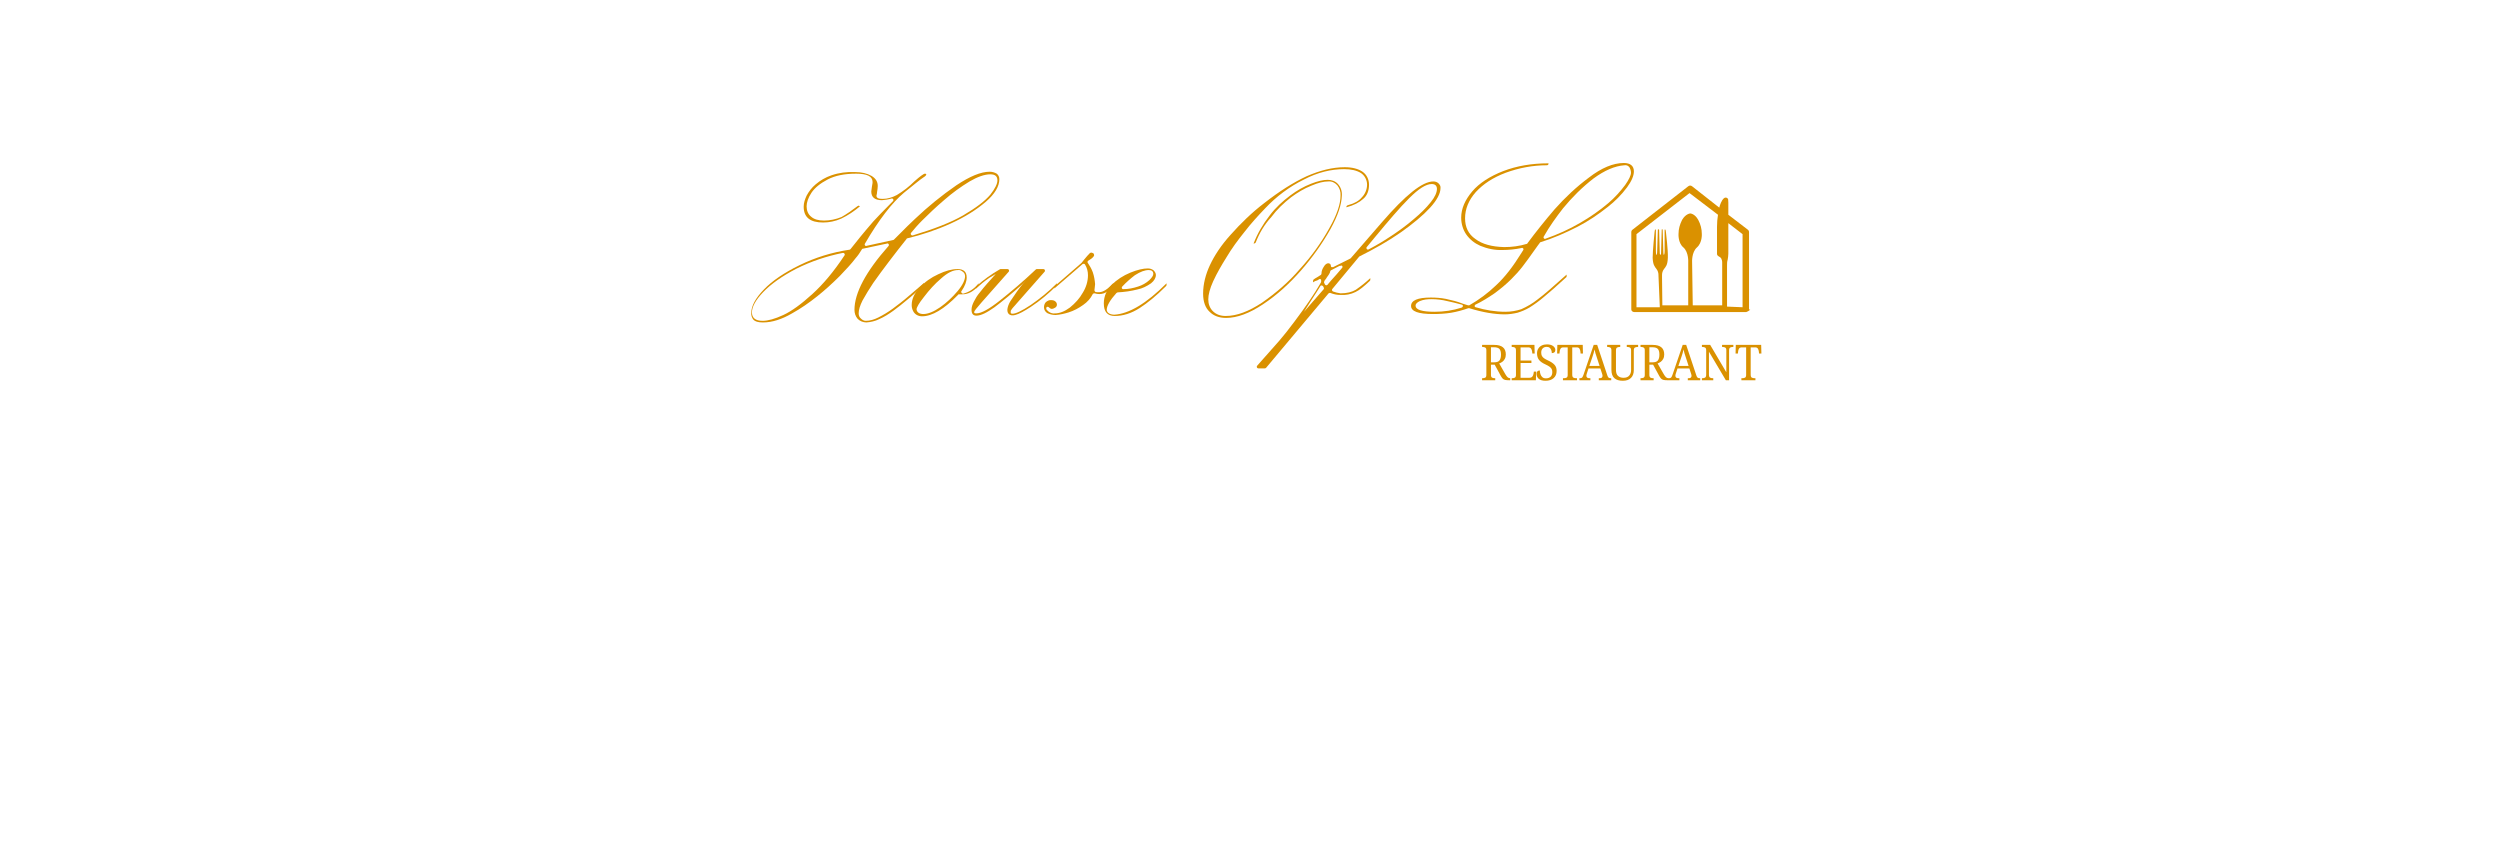
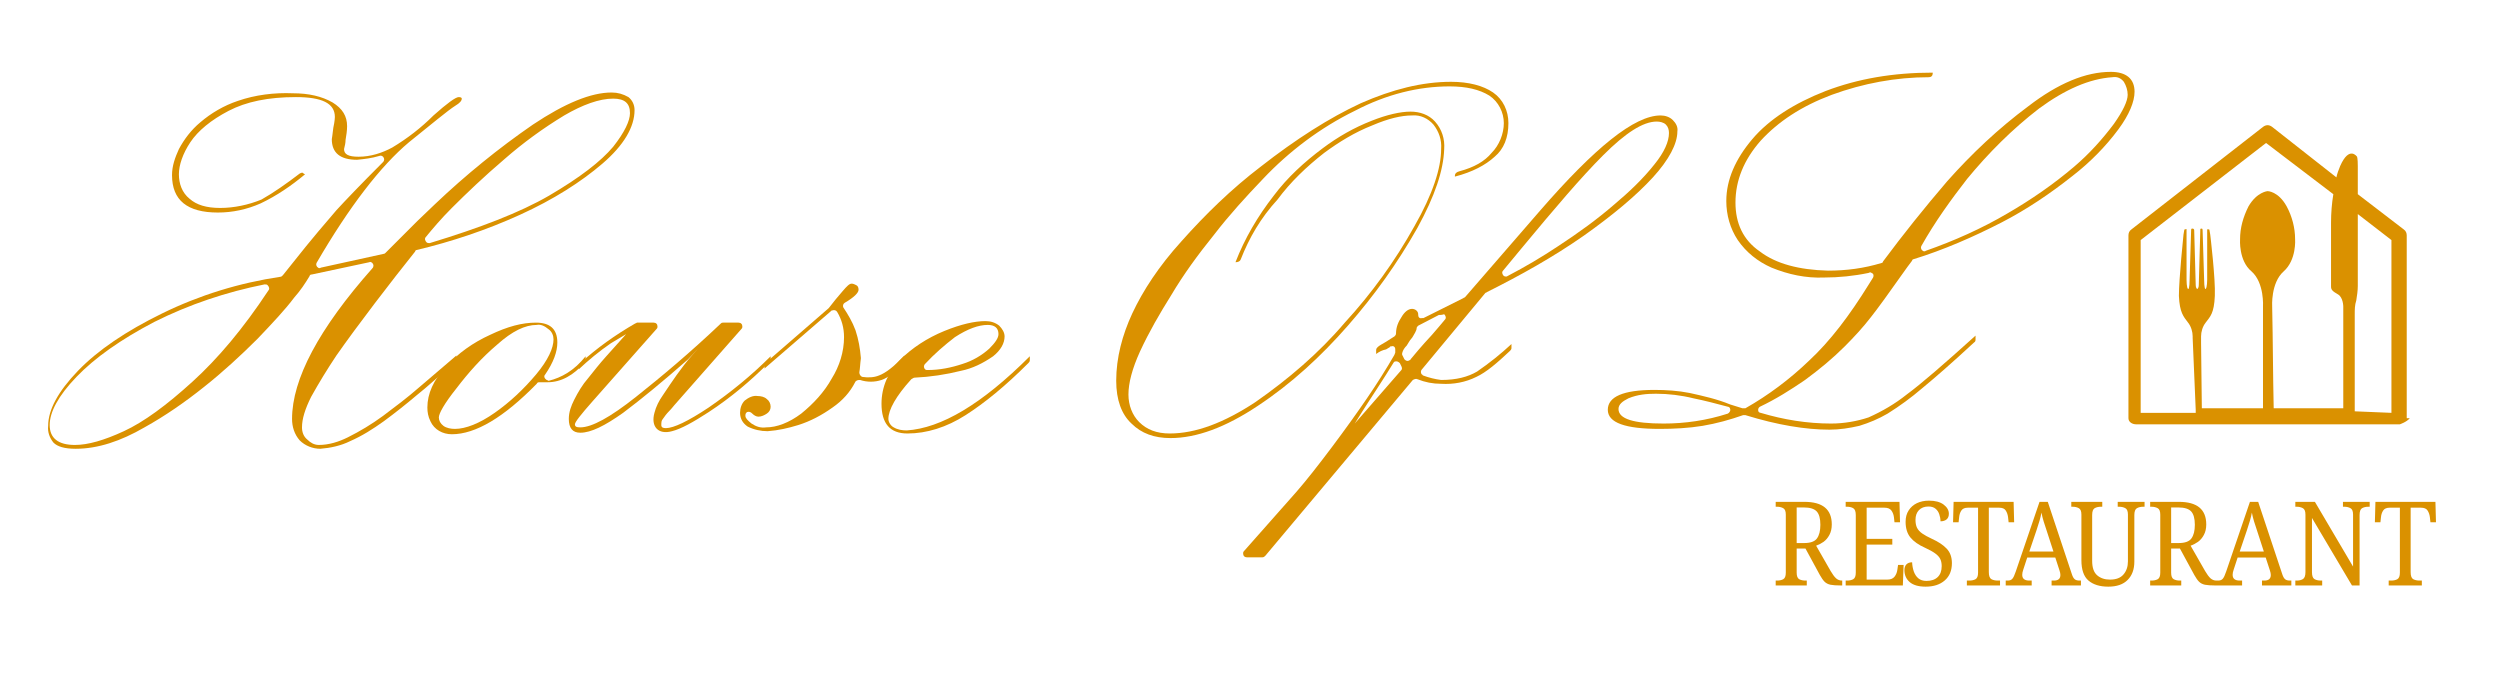
- <svg xmlns="http://www.w3.org/2000/svg" version="1.1" id="Layer_1" x="0px" y="0px" viewBox="0 0 773 262.4" style="enable-background:new 0 0 773 262.4;" xml:space="preserve">
+ <svg xmlns="http://www.w3.org/2000/svg" version="1.1" id="Layer_1" x="0px" y="0px" viewBox="0 0 327 90.2" style="enable-background:new 0 0 327 90.2;" xml:space="preserve">
  <style type="text/css">
	.st0{fill:#DA9100;}
	.st1{fill-rule:evenodd;clip-rule:evenodd;fill:#DA9100;}
	.st2{font-family:'Cambria';}
	.st3{font-size:15.332px;}
</style>
  <g>
    <g id="Layer_2_1_">
-       <path class="st0" d="M265.2,63.7c0.2-0.1,0.4-0.2,0.5,0l0.2,0.1c-1.8,1.5-3.7,2.8-5.8,3.8c-1.8,0.8-3.7,1.2-5.6,1.2    c-4,0-6-1.6-6-4.9c0-1.2,0.4-2.3,0.9-3.4c0.7-1.3,1.6-2.5,2.8-3.5c1.4-1.2,3.1-2.2,4.9-2.8c2.3-0.8,4.8-1.1,7.2-1    c2.1,0,3.8,0.4,5.2,1.2c1.3,0.8,1.9,1.8,1.9,3.1c0,0.6-0.1,1.2-0.2,1.8c0,0.4-0.1,0.8-0.2,1.2c0,0.7,0.6,1,1.9,1    c1.6,0,3.1-0.5,4.4-1.2c2-1.2,3.8-2.6,5.4-4.2c1.8-1.6,2.9-2.4,3.3-2.4c0.3,0,0.4,0.1,0.4,0.2c0,0.3-0.3,0.6-0.8,0.9    c-1.1,0.7-3.1,2.4-6.1,4.8c-3.7,3.1-7.8,8.4-12.1,15.8c-0.1,0.2,0,0.5,0.2,0.6c0.1,0.1,0.2,0.1,0.4,0l8.2-1.8    c0.1,0,0.2-0.1,0.2-0.1l4.2-4.2l2.3-2.2c4-3.8,8.3-7.3,12.8-10.4c4.2-2.8,7.6-4.2,10.3-4.2c0.8,0,1.5,0.2,2.2,0.6    c0.5,0.4,0.8,1,0.8,1.7c0,2.2-1.4,4.6-4.2,7c-2.8,2.4-6.4,4.7-10.8,6.7c-4.4,2-8.9,3.5-13.5,4.6c-0.1,0-0.2,0.1-0.2,0.2    c-1.6,2-3.4,4.3-5.3,6.8c-1.9,2.5-3.6,4.8-5,6.8c-1.2,1.8-2.3,3.6-3.3,5.4c-0.8,1.6-1.2,2.9-1.2,4c0,0.6,0.2,1.2,0.7,1.6    c0.4,0.4,0.9,0.7,1.5,0.7c1.3,0,2.6-0.4,3.8-1c1.6-0.8,3.1-1.7,4.6-2.8c1.6-1.2,3.2-2.4,4.8-3.8l4.8-4.1V88c0,0.1-0.1,0.3-0.2,0.4    c-2,1.7-3.6,3.2-5,4.3c-1.3,1.1-2.8,2.3-4.3,3.4c-1.4,1-2.8,1.9-4.4,2.6c-1.2,0.6-2.6,0.9-3.9,1c-1,0-2-0.4-2.7-1.1    c-0.7-0.8-1-1.8-1-2.8c0-5.2,3.5-11.8,10.5-19.7c0.2-0.2,0.2-0.5,0-0.7c-0.1-0.1-0.3-0.2-0.4-0.1l-7.5,1.6c-0.2,0-0.3,0.1-0.3,0.2    c-0.6,1-1.2,1.9-2,2.8c-1.2,1.6-2.8,3.3-4.8,5.4c-2.2,2.2-4.6,4.4-7,6.3c-2.5,2-5.1,3.8-7.8,5.3c-3.1,1.8-6.1,2.8-9,2.8    c-1.5,0-2.4-0.3-2.9-0.8c-0.5-0.6-0.8-1.4-0.7-2.2c0-2.1,1.3-4.5,3.9-7.2c2.6-2.7,6.3-5.2,11-7.5c4.9-2.4,10.1-4,15.5-4.8    c0.1,0,0.2-0.1,0.3-0.2l1.2-1.5c2.6-3.3,4.6-5.6,5.8-7c1.1-1.2,3.1-3.3,6.1-6.3c0.2-0.2,0.2-0.5,0-0.7c-0.1-0.1-0.3-0.2-0.5-0.1    c-1,0.3-1.9,0.4-2.9,0.5c-2.2,0-3.3-0.9-3.3-2.7c0,0,0.1-0.6,0.2-1.5c0.2-0.9,0.2-1.4,0.2-1.4c0-1.8-1.7-2.6-5.1-2.6    c-3.6,0-6.5,0.6-8.8,1.8c-2.3,1.2-4,2.6-5,4.1s-1.5,3-1.5,4.2c0,1.2,0.4,2.4,1.4,3.2c0.9,0.8,2.2,1.2,4,1.2c1.8,0,3.7-0.4,5.4-1.1    C261.8,66.2,263.5,65,265.2,63.7z M261.1,79c0.2-0.2,0.1-0.5-0.1-0.7c-0.1-0.1-0.2-0.1-0.4-0.1c-5,1-9.8,2.6-14.4,4.9    c-4.4,2.3-7.8,4.7-10.2,7.2c-2.4,2.5-3.5,4.6-3.5,6.3c0,1.7,1.1,2.6,3.3,2.6c1.7,0,3.8-0.6,6.4-1.8c2.6-1.2,5.6-3.4,9-6.5    C254.5,87.9,257.8,84,261.1,79z M281.7,72c-0.2,0.2-0.1,0.5,0.1,0.7c0.1,0.1,0.3,0.1,0.4,0.1c6.6-2,11.8-4,15.6-6.2    c4.1-2.4,6.8-4.5,8.4-6.4c1.5-1.9,2.2-3.4,2.2-4.4c0-1.3-0.7-1.9-2.2-1.9c-1.8,0-4,0.8-6.4,2.2c-2.8,1.7-5.4,3.6-7.8,5.7    c-2.7,2.3-5,4.5-6.9,6.4C283.7,69.6,282.6,70.9,281.7,72L281.7,72z" />
-       <path class="st0" d="M302.6,87.6v0.5c0,0.1,0,0.2-0.1,0.3c-1.5,1.7-3.1,2.6-4.9,2.6h-0.1L297,91l-0.4,0c-0.2,0-0.3,0-0.4,0.2    c-4.3,4.4-8,6.6-11.1,6.6c-1.2,0-2.3-0.6-2.8-1.7c-0.3-0.6-0.4-1.2-0.4-1.8c0-1.8,0.8-3.6,2.4-5.3c1.6-1.8,3.6-3.2,5.8-4.2    c2.3-1.1,4.2-1.6,6-1.6c1.8,0,2.8,0.8,2.8,2.6c0,1.2-0.5,2.6-1.6,4.2c-0.2,0.2-0.1,0.5,0.2,0.7c0.1,0,0.2,0.1,0.2,0.1h0.1    C299.4,90.4,301.1,89.5,302.6,87.6z M296.2,83.5c-1.5,0-3.2,0.8-5.2,2.6c-2,1.7-3.7,3.6-5.3,5.7c-1.6,2-2.3,3.3-2.3,3.8    c0,0.4,0.2,0.8,0.6,1.1c0.4,0.3,1,0.4,1.5,0.4c1.4,0,3.2-0.7,5.2-2.1c2-1.4,3.8-3.1,5.4-5s2.3-3.5,2.3-4.6c0-0.5-0.2-1-0.6-1.3    C297.2,83.6,296.7,83.4,296.2,83.5z" />
-       <path class="st0" d="M301.7,89.3v-0.4c0-0.1,0-0.2,0.2-0.4c2.2-2,4.6-3.7,7.2-5.2c0.1,0,0.2-0.1,0.2-0.1h2.2    c0.3,0,0.5,0.2,0.5,0.5c0,0.1,0,0.2-0.1,0.3l-8.4,9.5c-1.5,1.7-2.3,2.7-2.3,3s0.2,0.4,0.7,0.4c1.5,0,3.9-1.3,7.3-4    s7.1-5.8,11.1-9.6c0.1-0.1,0.2-0.1,0.3-0.1h2c0.3,0,0.5,0.2,0.5,0.5c0,0.1,0,0.2-0.1,0.3l-8.8,10c-0.1,0.1-0.3,0.4-0.7,0.8    c-0.3,0.3-0.6,0.7-0.8,1c-0.2,0.2-0.2,0.5-0.2,0.8s0.2,0.4,0.6,0.4c1,0,2.9-0.9,5.6-2.7c2.9-2,5.6-4.2,8.1-6.7V88    c0,0.1,0,0.2-0.2,0.4c-2.4,2.4-5,4.6-7.9,6.5c-2,1.3-3.6,2.2-4.8,2.5c-1.8,0.5-2.8-0.6-2.3-2.4c0.2-0.8,0.6-1.6,1.1-2.3    c1.2-1.8,2.4-3.6,3.8-5.2l0.8-0.9L316,88c-3.3,2.9-6.1,5.2-8.5,7c-2.4,1.7-4.2,2.6-5.6,2.6c-1,0-1.5-0.6-1.5-1.8    c0-0.9,0.3-1.7,0.7-2.5c0.5-1,1.1-2,1.8-2.8c0.8-1,1.5-1.9,2.4-2.9c0.8-0.9,1.7-1.9,2.6-2.9l-2,1.2l0,0    C304.3,87,303,88.1,301.7,89.3z" />
-       <path class="st0" d="M326.1,88.5l8.3-7.2c0,0,0,0,0,0c0.6-0.8,1.2-1.5,1.8-2.2s0.9-1,1.2-1c0.2,0,0.4,0.1,0.6,0.2    c0.2,0.1,0.3,0.3,0.3,0.6c0,0.4-0.6,1-1.8,1.7c-0.2,0.1-0.3,0.4-0.2,0.6c0,0,0,0,0,0c0.6,0.9,1.2,1.9,1.6,3    c0.4,1.2,0.6,2.4,0.7,3.6v0.1c-0.1,0.7-0.1,1.3-0.2,1.8c0,0.2,0.1,0.5,0.4,0.6l0,0c0.7,0.1,1.5,0.1,2.2-0.2    c0.8-0.3,1.9-1.1,3.3-2.6v0.5c0,0.1,0,0.2-0.1,0.3c-1,1.3-2,2.1-2.9,2.4c-0.9,0.3-1.9,0.3-2.8,0c-0.2,0-0.4,0-0.6,0.2    c-0.7,1.4-1.7,2.5-3,3.4c-1.4,1-2.9,1.8-4.5,2.3c-1.3,0.4-2.6,0.7-4,0.8c-0.9,0-1.8-0.2-2.6-0.6c-0.6-0.4-1-1-1-1.8    c0-0.6,0.2-1.2,0.6-1.6c0.5-0.4,1.1-0.7,1.7-0.6c0.4,0,0.9,0.1,1.2,0.4c0.3,0.2,0.5,0.6,0.5,1c0,0.4-0.2,0.7-0.5,0.9    c-0.3,0.2-0.7,0.4-1.1,0.4c-0.3,0-0.6-0.2-0.8-0.4c-0.2-0.2-0.4-0.3-0.7-0.2c-0.1,0.1-0.2,0.2-0.2,0.4v0.1c0,0.3,0.3,0.6,0.8,1    c0.6,0.4,1.2,0.6,1.9,0.5c1.4,0,3-0.6,4.6-1.8c1.6-1.3,3-2.8,4-4.6c1-1.6,1.6-3.5,1.6-5.4c0-1.2-0.3-2.3-0.9-3.3    c-0.1-0.2-0.4-0.3-0.6-0.2c0,0-0.1,0-0.1,0l-8.8,7.6v-0.4C326,88.7,326,88.6,326.1,88.5z" />
-       <path class="st0" d="M360.7,87.6v0.5c0,0.1,0,0.2-0.2,0.4c-3,3-5.7,5.2-8.2,6.8c-2.5,1.6-5.1,2.4-7.6,2.4c-2.3,0-3.4-1.3-3.4-3.9    c0-2.2,0.9-4.2,2.4-5.7c1.6-1.6,3.6-2.9,5.8-3.8c2.2-0.9,4-1.3,5.4-1.3c0.7,0,1.3,0.2,1.8,0.6c0.4,0.4,0.7,0.9,0.7,1.4    c0,0.9-0.5,1.8-1.5,2.6c-1.3,0.9-2.7,1.6-4.2,1.9c-2,0.5-4,0.8-6.1,0.9c-0.1,0-0.2,0.1-0.4,0.2c-2,2.2-3,4-3,5.2    c0,0.4,0.3,0.9,0.7,1.1c0.5,0.3,1.1,0.4,1.7,0.4C349.1,97,354.4,93.9,360.7,87.6z M347,88.6c-0.2,0.2-0.2,0.5,0,0.7    c0.1,0.1,0.2,0.1,0.3,0.1c1.6,0,3.1-0.3,4.6-0.8c1.3-0.4,2.5-1.1,3.5-2c0.8-0.8,1.2-1.4,1.2-1.9c0-0.8-0.5-1.2-1.4-1.2    c-1.2,0-2.6,0.5-4.3,1.6C349.6,86.1,348.2,87.3,347,88.6z" />
-       <path class="st0" d="M388.3,74.9c-0.1,0.3-0.4,0.4-0.7,0.4l0,0c1.2-3.1,2.9-6,5-8.7c1.8-2.4,4-4.4,6.4-6.2c2-1.5,4.1-2.7,6.4-3.6    c2-0.8,3.8-1.2,5.1-1.2c1.2,0,2.4,0.4,3.2,1.3c0.9,1,1.3,2.3,1.2,3.6c-0.1,2.8-1.2,6.1-3.5,10.3c-2.6,4.6-5.6,8.8-9.1,12.8    c-3.5,4-7.4,7.6-11.8,10.5c-4.2,2.8-8,4.2-11.4,4.2c-2.1,0-3.8-0.6-5.1-1.9c-1.3-1.2-2-3.1-2-5.6c0-3,0.8-6,2.1-8.8    c1.4-3,3.5-6.2,6.4-9.4c3.2-3.6,6.6-6.9,10.4-9.8c4.6-3.6,9-6.4,13.1-8.3c4.1-1.8,8-2.8,11.8-2.8c2.3,0,4.2,0.5,5.5,1.4    c1.3,0.9,2,2.4,2,4c0,1.9-0.6,3.4-1.8,4.4c-1.2,1.1-2.9,2-5.2,2.6V64c0-0.3,0.2-0.5,0.6-0.6c1.9-0.5,3.3-1.3,4.2-2.4    c1-1,1.6-2.5,1.6-3.9c0-1.4-0.7-2.8-1.9-3.6c-1.3-0.8-3-1.2-5.2-1.2c-4,0-8.2,1-12.4,3.2c-4.5,2.2-8.6,5.3-12,8.9    c-2.2,2.3-4.4,4.7-6.4,7.3c-2.1,2.6-4,5.2-5.6,7.9c-1.5,2.4-2.9,4.8-4.1,7.4c-1,2.2-1.5,4.1-1.5,5.6c0,1.4,0.5,2.7,1.4,3.6    c1,1,2.3,1.5,4,1.5c3.4,0,7.1-1.4,11.2-4.1c4.3-3,8.3-6.4,11.7-10.4c3.5-3.8,6.6-8.1,9.1-12.6c2.4-4.2,3.5-7.6,3.5-10.1    c0.1-1.2-0.3-2.3-1-3.2c-0.7-0.8-1.7-1.3-2.8-1.2c-1.4,0-3.1,0.4-5.2,1.3c-2.3,0.9-4.4,2.2-6.3,3.6c-2.3,1.8-4.4,3.8-6.1,6.1    C390.9,69.5,389.4,72.1,388.3,74.9z" />
-       <path class="st0" d="M406,87.3v-0.5c0-0.2,0.1-0.3,0.2-0.4c0.2-0.2,0.6-0.4,1.1-0.7c0.5-0.3,0.9-0.6,1.1-0.7    c0.1-0.1,0.2-0.2,0.2-0.4c0-0.8,0.3-1.5,0.7-2.1c0.4-0.7,0.9-1.1,1.4-1.1c0.4,0,0.8,0.3,0.8,0.7c0,0,0,0.1,0,0.1    c0,0.3,0.2,0.5,0.5,0.4c0.1,0,0.1,0,0.2,0l5.2-2.6c0,0,0.1-0.1,0.2-0.1l9.8-11.3c7.2-8.3,12.4-12.5,15.8-12.5    c0.6,0,1.2,0.2,1.6,0.6c0.4,0.4,0.7,0.9,0.6,1.5c0,1.6-1.1,3.7-3.2,6c-2.2,2.4-5.2,4.9-9,7.6c-4,2.8-8.3,5.2-12.7,7.4    c0,0-0.1,0.1-0.2,0.1l-8.3,10c-0.2,0.2-0.2,0.5,0,0.7c0,0,0.1,0,0.1,0.1c0.8,0.3,1.6,0.5,2.4,0.6c2,0,3.5-0.4,4.7-1.1    c1.6-1.1,3.1-2.3,4.5-3.6v0.5c0,0.1,0,0.2-0.2,0.4c-1.7,1.6-3.1,2.8-4.4,3.4c-1.4,0.7-3,1-4.6,0.9c-1.1,0-2.1-0.2-3.1-0.6    c-0.2-0.1-0.4,0-0.6,0.1l-19.3,23c-0.1,0.1-0.2,0.2-0.4,0.2h-2c-0.3,0-0.5-0.2-0.5-0.5c0-0.1,0-0.2,0.1-0.3l6.9-7.8    c1.3-1.5,2.8-3.4,4.6-5.8s3.3-4.5,4.6-6.4c1.3-1.9,2.5-3.8,3.6-5.7c0-0.1,0.1-0.2,0.1-0.3l0-0.4c0-0.3-0.2-0.5-0.5-0.4    c-0.1,0-0.2,0-0.2,0.1l-0.5,0.3C406.8,86.8,406.4,87,406,87.3z M409.3,88.9l-0.2-0.4c-0.2-0.2-0.4-0.3-0.7-0.2    c0,0-0.1,0.1-0.1,0.1l-1,1.6c-0.9,1.4-1.6,2.5-2.2,3.4c-0.6,0.9-1.2,1.9-1.9,3l6.1-7C409.4,89.3,409.4,89.1,409.3,88.9L409.3,88.9    z M414.2,82.2c-0.8,0.4-1.7,0.9-2.7,1.4c-0.1,0.1-0.2,0.2-0.2,0.3c0,0.2-0.1,0.4-0.2,0.6c-0.2,0.3-0.3,0.6-0.5,0.8    c-0.2,0.2-0.4,0.6-0.6,0.9c-0.3,0.3-0.5,0.6-0.6,1c0,0.1,0,0.1,0,0.2c0.1,0.2,0.2,0.4,0.3,0.6c0.2,0.2,0.4,0.3,0.7,0.1    c0,0,0.1,0,0.1-0.1c0.5-0.6,1.4-1.7,2.8-3.2c0.7-0.8,1.2-1.4,1.7-2c0.2-0.2,0.1-0.5-0.1-0.7C414.6,82.2,414.4,82.2,414.2,82.2z     M425,73.5l-2.4,2.9c-0.2,0.2-0.1,0.5,0.1,0.7c0.2,0.1,0.4,0.1,0.5,0c2.3-1.2,4.5-2.5,6.6-3.9c2.6-1.7,5.1-3.5,7.4-5.5    c1.9-1.6,3.7-3.3,5.2-5.2c1.3-1.6,1.9-3,1.9-4.1c0-0.4-0.1-0.8-0.4-1.1c-0.3-0.3-0.8-0.4-1.2-0.4c-1.8,0-4.1,1.5-7,4.4    S429.4,68.2,425,73.5L425,73.5z" />
-       <path class="st0" d="M470.5,78.1l0.5-0.8c0.1-0.2,0.1-0.5-0.2-0.6c-0.1-0.1-0.2-0.1-0.4,0c-1.9,0.4-3.9,0.6-5.8,0.6    c-2.4,0.1-4.7-0.4-6.9-1.3c-1.8-0.8-3.3-2-4.4-3.6c-1-1.5-1.5-3.3-1.5-5.1c0-2.8,1.2-5.5,3.4-8.1s5.5-4.7,9.6-6.3    c4.2-1.6,8.8-2.4,14-2.4v0.1c0,0.3-0.2,0.5-0.5,0.5l0,0c-4.3,0-8.6,0.8-12.7,2.3c-4,1.5-7,3.5-9.3,6c-2.2,2.5-3.3,5.2-3.3,8.1    c0,2.7,1,4.9,3.2,6.4c2.1,1.6,5.1,2.4,8.9,2.5c2.4,0,4.7-0.3,7-1c0.1,0,0.2-0.1,0.2-0.2c2.6-3.5,5.4-7,8.4-10.5    c3.2-3.6,6.7-6.9,10.6-9.8c3.9-3,7.5-4.5,10.8-4.5c2,0,3.1,0.9,3.1,2.6c0,1.3-0.7,3-2.1,4.9c-1.7,2.3-3.8,4.4-6,6.1    c-2.9,2.3-6,4.4-9.3,6.1c-3.7,1.9-7.6,3.6-11.5,4.8c-0.1,0-0.2,0.1-0.2,0.2l-0.6,0.8c-2.4,3.4-4,5.6-4.8,6.6    c-1,1.3-2.2,2.6-3.4,3.8c-1.6,1.6-3.3,3-5.2,4.4c-1.9,1.3-3.8,2.5-5.9,3.5c-0.2,0.1-0.3,0.4-0.2,0.6c0,0.1,0.2,0.2,0.3,0.2    c3,0.9,6.1,1.4,9.2,1.4c1.7,0,3.4-0.3,4.9-0.8c1.8-0.8,3.5-1.8,5-3c1.9-1.4,4.9-4,9-7.7v0.5c0,0.1,0,0.3-0.2,0.4    c-2.8,2.6-5.1,4.6-6.8,6c-1.4,1.2-2.9,2.3-4.5,3.3c-1.2,0.7-2.4,1.2-3.7,1.6c-1.3,0.3-2.6,0.5-3.9,0.5c-3.1,0-6.8-0.6-11-1.9    c-0.1,0-0.2,0-0.3,0c-1.7,0.6-3.5,1.1-5.3,1.4c-1.8,0.3-3.8,0.4-5.6,0.4c-4.5,0-6.8-0.8-6.8-2.5c0-1.7,2-2.6,6.1-2.6    c1.5,0,3.1,0.1,4.6,0.4c1.8,0.4,3.6,0.8,5.3,1.5l1.6,0.5c0.1,0,0.3,0,0.4,0c3-1.7,5.8-3.8,8.3-6.2    C465.4,85.6,467.9,82.3,470.5,78.1z M452,95.1c0.2-0.1,0.4-0.4,0.3-0.6c0-0.2-0.2-0.3-0.3-0.3c-1.5-0.4-3-0.8-4.5-1.1    c-1.6-0.4-3.3-0.6-4.9-0.6c-1.2,0-2.4,0.1-3.6,0.6c-0.8,0.4-1.3,0.8-1.3,1.4c0,1.3,2,1.9,5.9,1.9C446.4,96.4,449.2,96,452,95.1z     M477.3,73.2c-0.1,0.2,0,0.5,0.2,0.6c0.1,0.1,0.3,0.1,0.4,0c3.7-1.3,7.3-2.9,10.7-4.9c3.1-1.8,6-3.8,8.7-6.1    c2-1.7,3.7-3.6,5.2-5.6c1.2-1.7,1.8-3,1.8-3.8c0-0.6-0.2-1.2-0.5-1.7c-0.4-0.5-0.9-0.7-1.5-0.6c-3,0.2-6.2,1.6-9.6,4.1    c-3.5,2.7-6.6,5.8-9.4,9.2C481.2,67.1,479.1,70,477.3,73.2L477.3,73.2z" />
-       <path class="st1" d="M538.8,95V72.4l-4.4-3.4v9.4c0,0.6-0.1,1.3-0.2,1.9c-0.2,0.6-0.2,1.2-0.2,1.8c0,0.5,0,10,0,12.7L538.8,95z     M513.2,95H506V72.4l16.4-12.7l8.8,6.7c-0.2,1.2-0.3,2.5-0.3,3.7c0,0,0,8,0,8.4c0,0.4,0.2,0.6,0.9,1c0.7,0.4,0.7,1.6,0.7,1.6v13.3    h-9.1c-0.1-4.3-0.1-8.8-0.2-13.3c0,0-0.2-3.1,1.5-4.6s1.5-4.2,1.5-4.2c0-1.5-0.4-3-1.1-4.3c-1.1-2-2.5-2-2.5-2s-1.4,0.1-2.5,2    c-0.7,1.4-1.1,2.8-1.1,4.3c0,0-0.2,2.8,1.5,4.2c1.7,1.5,1.5,4.6,1.5,4.6v13.3h-8l-0.1-8.6l0-0.8c0-0.6,0.2-1.3,0.6-1.8    c0.6-0.8,1.1-1.2,1.2-3.5c0.1-2.2-0.6-8-0.6-8l-0.1-0.6c0,0,0-0.1-0.1-0.1c-0.1,0-0.2,0-0.2,0c0,0.1,0,6.6,0,6.6s0,1-0.2,1.2    c-0.2,0.1-0.2-1.2-0.2-1.2l-0.2-6.5c0,0,0-0.2-0.1-0.2c-0.1,0-0.2,0-0.2,0.1c0,0,0,0,0,0.1c0,0.2-0.2,7.2-0.2,7.2s0,0.4-0.2,0.5    c-0.2-0.1-0.2-0.5-0.2-0.5s-0.2-7-0.2-7.2c0-0.1-0.1-0.2-0.2-0.2c0,0,0,0-0.1,0c-0.1,0-0.1,0.2-0.1,0.2l-0.2,6.5    c0,0,0,1.3-0.2,1.2c-0.2-0.1-0.2-1.2-0.2-1.2s0-6.6,0-6.6c0-0.1-0.1,0-0.2,0c-0.1,0-0.1,0.1-0.1,0.1l-0.1,0.6c0,0-0.6,5.8-0.6,8    c0.1,2.2,0.6,2.7,1.2,3.5c0.4,0.5,0.6,1.2,0.6,1.8v0.2l0.4,9.4V95L513.2,95z M534.4,62.7v3.7l6,4.6c0.3,0.2,0.4,0.5,0.4,0.8v23.9    h0.4l0,0c-0.4,0.5-1.3,0.8-1.3,0.8h-34.5c-0.5,0-1-0.3-1-0.8c0,0,0-0.1,0-0.1V71.8l0,0c0-0.3,0.1-0.6,0.4-0.8l17.2-13.4    c0.4-0.3,0.8-0.3,1.2,0l8.4,6.6c0.1-0.5,0.3-1,0.5-1.5c1.2-2.7,2.2-1.2,2.2-1.2S534.4,61.7,534.4,62.7L534.4,62.7z" />
+       <path class="st0" d="M39.2,22.7c0.2-0.1,0.4-0.2,0.5,0l0.2,0.1c-1.8,1.5-3.7,2.8-5.8,3.8c-1.8,0.8-3.7,1.2-5.6,1.2    c-4,0-6-1.6-6-4.9c0-1.2,0.4-2.3,0.9-3.4c0.7-1.3,1.6-2.5,2.8-3.5c1.4-1.2,3.1-2.2,4.9-2.8c2.3-0.8,4.8-1.1,7.2-1    c2.1,0,3.8,0.4,5.2,1.2c1.3,0.8,1.9,1.8,1.9,3.1c0,0.6-0.1,1.2-0.2,1.8c0,0.4-0.1,0.8-0.2,1.2c0,0.7,0.6,1,1.9,1    c1.6,0,3.1-0.5,4.4-1.2c2-1.2,3.8-2.6,5.4-4.2c1.8-1.6,2.9-2.4,3.3-2.4c0.3,0,0.4,0.1,0.4,0.2c0,0.3-0.3,0.6-0.8,0.9    c-1.1,0.7-3.1,2.4-6.1,4.8c-3.7,3.1-7.8,8.4-12.1,15.8c-0.1,0.2,0,0.5,0.2,0.6c0.1,0.1,0.2,0.1,0.4,0l8.2-1.8    c0.1,0,0.2-0.1,0.2-0.1l4.2-4.2l2.3-2.2c4-3.8,8.3-7.3,12.8-10.4c4.2-2.8,7.6-4.2,10.3-4.2c0.8,0,1.5,0.2,2.2,0.6    c0.5,0.4,0.8,1,0.8,1.7c0,2.2-1.4,4.6-4.2,7c-2.8,2.4-6.4,4.7-10.8,6.7s-8.9,3.5-13.5,4.6c-0.1,0-0.2,0.1-0.2,0.2    c-1.6,2-3.4,4.3-5.3,6.8s-3.6,4.8-5,6.8c-1.2,1.8-2.3,3.6-3.3,5.4c-0.8,1.6-1.2,2.9-1.2,4c0,0.6,0.2,1.2,0.7,1.6    c0.4,0.4,0.9,0.7,1.5,0.7c1.3,0,2.6-0.4,3.8-1c1.6-0.8,3.1-1.7,4.6-2.8c1.6-1.2,3.2-2.4,4.8-3.8l4.8-4.1V47c0,0.1-0.1,0.3-0.2,0.4    c-2,1.7-3.6,3.2-5,4.3c-1.3,1.1-2.8,2.3-4.3,3.4c-1.4,1-2.8,1.9-4.4,2.6c-1.2,0.6-2.6,0.9-3.9,1c-1,0-2-0.4-2.7-1.1    c-0.7-0.8-1-1.8-1-2.8c0-5.2,3.5-11.8,10.5-19.7c0.2-0.2,0.2-0.5,0-0.7c-0.1-0.1-0.3-0.2-0.4-0.1l-7.5,1.6c-0.2,0-0.3,0.1-0.3,0.2    c-0.6,1-1.2,1.9-2,2.8c-1.2,1.6-2.8,3.3-4.8,5.4c-2.2,2.2-4.6,4.4-7,6.3c-2.5,2-5.1,3.8-7.8,5.3c-3.1,1.8-6.1,2.8-9,2.8    c-1.5,0-2.4-0.3-2.9-0.8c-0.5-0.6-0.8-1.4-0.7-2.2c0-2.1,1.3-4.5,3.9-7.2c2.6-2.7,6.3-5.2,11-7.5c4.9-2.4,10.1-4,15.5-4.8    c0.1,0,0.2-0.1,0.3-0.2l1.2-1.5c2.6-3.3,4.6-5.6,5.8-7c1.1-1.2,3.1-3.3,6.1-6.3c0.2-0.2,0.2-0.5,0-0.7c-0.1-0.1-0.3-0.2-0.5-0.1    c-1,0.3-1.9,0.4-2.9,0.5c-2.2,0-3.3-0.9-3.3-2.7c0,0,0.1-0.6,0.2-1.5c0.2-0.9,0.2-1.4,0.2-1.4c0-1.8-1.7-2.6-5.1-2.6    c-3.6,0-6.5,0.6-8.8,1.8s-4,2.6-5,4.1s-1.5,3-1.5,4.2s0.4,2.4,1.4,3.2c0.9,0.8,2.2,1.2,4,1.2s3.7-0.4,5.4-1.1    C35.8,25.2,37.5,24,39.2,22.7z M35.1,38c0.2-0.2,0.1-0.5-0.1-0.7c-0.1-0.1-0.2-0.1-0.4-0.1c-5,1-9.8,2.6-14.4,4.9    c-4.4,2.3-7.8,4.7-10.2,7.2s-3.5,4.6-3.5,6.3c0,1.7,1.1,2.6,3.3,2.6c1.7,0,3.8-0.6,6.4-1.8c2.6-1.2,5.6-3.4,9-6.5    C28.5,46.9,31.8,43,35.1,38z M55.7,31c-0.2,0.2-0.1,0.5,0.1,0.7c0.1,0.1,0.3,0.1,0.4,0.1c6.6-2,11.8-4,15.6-6.2    c4.1-2.4,6.8-4.5,8.4-6.4c1.5-1.9,2.2-3.4,2.2-4.4c0-1.3-0.7-1.9-2.2-1.9c-1.8,0-4,0.8-6.4,2.2c-2.8,1.7-5.4,3.6-7.8,5.7    c-2.7,2.3-5,4.5-6.9,6.4C57.7,28.6,56.6,29.9,55.7,31L55.7,31z" />
+       <path class="st0" d="M76.6,46.6v0.5c0,0.1,0,0.2-0.1,0.3C75,49.1,73.4,50,71.6,50h-0.1H71h-0.4c-0.2,0-0.3,0-0.4,0.2    c-4.3,4.4-8,6.6-11.1,6.6c-1.2,0-2.3-0.6-2.8-1.7c-0.3-0.6-0.4-1.2-0.4-1.8c0-1.8,0.8-3.6,2.4-5.3c1.6-1.8,3.6-3.2,5.8-4.2    c2.3-1.1,4.2-1.6,6-1.6s2.8,0.8,2.8,2.6c0,1.2-0.5,2.6-1.6,4.2c-0.2,0.2-0.1,0.5,0.2,0.7c0.1,0,0.2,0.1,0.2,0.1h0.1    C73.4,49.4,75.1,48.5,76.6,46.6z M70.2,42.5c-1.5,0-3.2,0.8-5.2,2.6c-2,1.7-3.7,3.6-5.3,5.7c-1.6,2-2.3,3.3-2.3,3.8    c0,0.4,0.2,0.8,0.6,1.1c0.4,0.3,1,0.4,1.5,0.4c1.4,0,3.2-0.7,5.2-2.1s3.8-3.1,5.4-5s2.3-3.5,2.3-4.6c0-0.5-0.2-1-0.6-1.3    C71.2,42.6,70.7,42.4,70.2,42.5z" />
+       <path class="st0" d="M75.7,48.3v-0.4c0-0.1,0-0.2,0.2-0.4c2.2-2,4.6-3.7,7.2-5.2c0.1,0,0.2-0.1,0.2-0.1h2.2c0.3,0,0.5,0.2,0.5,0.5    c0,0.1,0,0.2-0.1,0.3l-8.4,9.5c-1.5,1.7-2.3,2.7-2.3,3s0.2,0.4,0.7,0.4c1.5,0,3.9-1.3,7.3-4s7.1-5.8,11.1-9.6    c0.1-0.1,0.2-0.1,0.3-0.1h2c0.3,0,0.5,0.2,0.5,0.5c0,0.1,0,0.2-0.1,0.3l-8.8,10c-0.1,0.1-0.3,0.4-0.7,0.8c-0.3,0.3-0.6,0.7-0.8,1    c-0.2,0.2-0.2,0.5-0.2,0.8s0.2,0.4,0.6,0.4c1,0,2.9-0.9,5.6-2.7c2.9-2,5.6-4.2,8.1-6.7V47c0,0.1,0,0.2-0.2,0.4    c-2.4,2.4-5,4.6-7.9,6.5c-2,1.3-3.6,2.2-4.8,2.5c-1.8,0.5-2.8-0.6-2.3-2.4c0.2-0.8,0.6-1.6,1.1-2.3c1.2-1.8,2.4-3.6,3.8-5.2    l0.8-0.9L90,47c-3.3,2.9-6.1,5.2-8.5,7c-2.4,1.7-4.2,2.6-5.6,2.6c-1,0-1.5-0.6-1.5-1.8c0-0.9,0.3-1.7,0.7-2.5c0.5-1,1.1-2,1.8-2.8    c0.8-1,1.5-1.9,2.4-2.9c0.8-0.9,1.7-1.9,2.6-2.9l-2,1.2l0,0C78.3,46,77,47.1,75.7,48.3z" />
+       <path class="st0" d="M100.1,47.5l8.3-7.2l0,0c0.6-0.8,1.2-1.5,1.8-2.2s0.9-1,1.2-1c0.2,0,0.4,0.1,0.6,0.2s0.3,0.3,0.3,0.6    c0,0.4-0.6,1-1.8,1.7c-0.2,0.1-0.3,0.4-0.2,0.6l0,0c0.6,0.9,1.2,1.9,1.6,3c0.4,1.2,0.6,2.4,0.7,3.6v0.1c-0.1,0.7-0.1,1.3-0.2,1.8    c0,0.2,0.1,0.5,0.4,0.6l0,0c0.7,0.1,1.5,0.1,2.2-0.2c0.8-0.3,1.9-1.1,3.3-2.6V47c0,0.1,0,0.2-0.1,0.3c-1,1.3-2,2.1-2.9,2.4    s-1.9,0.3-2.8,0c-0.2,0-0.4,0-0.6,0.2c-0.7,1.4-1.7,2.5-3,3.4c-1.4,1-2.9,1.8-4.5,2.3c-1.3,0.4-2.6,0.7-4,0.8    c-0.9,0-1.8-0.2-2.6-0.6c-0.6-0.4-1-1-1-1.8c0-0.6,0.2-1.2,0.6-1.6c0.5-0.4,1.1-0.7,1.7-0.6c0.4,0,0.9,0.1,1.2,0.4    c0.3,0.2,0.5,0.6,0.5,1s-0.2,0.7-0.5,0.9c-0.3,0.2-0.7,0.4-1.1,0.4c-0.3,0-0.6-0.2-0.8-0.4c-0.2-0.2-0.4-0.3-0.7-0.2    c-0.1,0.1-0.2,0.2-0.2,0.4v0.1c0,0.3,0.3,0.6,0.8,1c0.6,0.4,1.2,0.6,1.9,0.5c1.4,0,3-0.6,4.6-1.8c1.6-1.3,3-2.8,4-4.6    c1-1.6,1.6-3.5,1.6-5.4c0-1.2-0.3-2.3-0.9-3.3c-0.1-0.2-0.4-0.3-0.6-0.2h-0.1l-8.8,7.6v-0.4C100,47.7,100,47.6,100.1,47.5z" />
+       <path class="st0" d="M134.7,46.6v0.5c0,0.1,0,0.2-0.2,0.4c-3,3-5.7,5.2-8.2,6.8c-2.5,1.6-5.1,2.4-7.6,2.4c-2.3,0-3.4-1.3-3.4-3.9    c0-2.2,0.9-4.2,2.4-5.7c1.6-1.6,3.6-2.9,5.8-3.8c2.2-0.9,4-1.3,5.4-1.3c0.7,0,1.3,0.2,1.8,0.6c0.4,0.4,0.7,0.9,0.7,1.4    c0,0.9-0.5,1.8-1.5,2.6c-1.3,0.9-2.7,1.6-4.2,1.9c-2,0.5-4,0.8-6.1,0.9c-0.1,0-0.2,0.1-0.4,0.2c-2,2.2-3,4-3,5.2    c0,0.4,0.3,0.9,0.7,1.1c0.5,0.3,1.1,0.4,1.7,0.4C123.1,56,128.4,52.9,134.7,46.6z M121,47.6c-0.2,0.2-0.2,0.5,0,0.7    c0.1,0.1,0.2,0.1,0.3,0.1c1.6,0,3.1-0.3,4.6-0.8c1.3-0.4,2.5-1.1,3.5-2c0.8-0.8,1.2-1.4,1.2-1.9c0-0.8-0.5-1.2-1.4-1.2    c-1.2,0-2.6,0.5-4.3,1.6C123.6,45.1,122.2,46.3,121,47.6z" />
+       <path class="st0" d="M162.3,33.9c-0.1,0.3-0.4,0.4-0.7,0.4l0,0c1.2-3.1,2.9-6,5-8.7c1.8-2.4,4-4.4,6.4-6.2c2-1.5,4.1-2.7,6.4-3.6    c2-0.8,3.8-1.2,5.1-1.2c1.2,0,2.4,0.4,3.2,1.3c0.9,1,1.3,2.3,1.2,3.6c-0.1,2.8-1.2,6.1-3.5,10.3c-2.6,4.6-5.6,8.8-9.1,12.8    s-7.4,7.6-11.8,10.5c-4.2,2.8-8,4.2-11.4,4.2c-2.1,0-3.8-0.6-5.1-1.9c-1.3-1.2-2-3.1-2-5.6c0-3,0.8-6,2.1-8.8    c1.4-3,3.5-6.2,6.4-9.4c3.2-3.6,6.6-6.9,10.4-9.8c4.6-3.6,9-6.4,13.1-8.3c4.1-1.8,8-2.8,11.8-2.8c2.3,0,4.2,0.5,5.5,1.4s2,2.4,2,4    c0,1.9-0.6,3.4-1.8,4.4c-1.2,1.1-2.9,2-5.2,2.6V23c0-0.3,0.2-0.5,0.6-0.6c1.9-0.5,3.3-1.3,4.2-2.4c1-1,1.6-2.5,1.6-3.9    s-0.7-2.8-1.9-3.6c-1.3-0.8-3-1.2-5.2-1.2c-4,0-8.2,1-12.4,3.2c-4.5,2.2-8.6,5.3-12,8.9c-2.2,2.3-4.4,4.7-6.4,7.3    c-2.1,2.6-4,5.2-5.6,7.9c-1.5,2.4-2.9,4.8-4.1,7.4c-1,2.2-1.5,4.1-1.5,5.6c0,1.4,0.5,2.7,1.4,3.6c1,1,2.3,1.5,4,1.5    c3.4,0,7.1-1.4,11.2-4.1c4.3-3,8.3-6.4,11.7-10.4c3.5-3.8,6.6-8.1,9.1-12.6c2.4-4.2,3.5-7.6,3.5-10.1c0.1-1.2-0.3-2.3-1-3.2    c-0.7-0.8-1.7-1.3-2.8-1.2c-1.4,0-3.1,0.4-5.2,1.3c-2.3,0.9-4.4,2.2-6.3,3.6c-2.3,1.8-4.4,3.8-6.1,6.1    C164.9,28.5,163.4,31.1,162.3,33.9z" />
+       <path class="st0" d="M180,46.3v-0.5c0-0.2,0.1-0.3,0.2-0.4c0.2-0.2,0.6-0.4,1.1-0.7c0.5-0.3,0.9-0.6,1.1-0.7    c0.1-0.1,0.2-0.2,0.2-0.4c0-0.8,0.3-1.5,0.7-2.1c0.4-0.7,0.9-1.1,1.4-1.1c0.4,0,0.8,0.3,0.8,0.7v0.1c0,0.3,0.2,0.5,0.5,0.4    c0.1,0,0.1,0,0.2,0l5.2-2.6c0,0,0.1-0.1,0.2-0.1l9.8-11.3c7.2-8.3,12.4-12.5,15.8-12.5c0.6,0,1.2,0.2,1.6,0.6    c0.4,0.4,0.7,0.9,0.6,1.5c0,1.6-1.1,3.7-3.2,6c-2.2,2.4-5.2,4.9-9,7.6c-4,2.8-8.3,5.2-12.7,7.4c0,0-0.1,0.1-0.2,0.1l-8.3,10    c-0.2,0.2-0.2,0.5,0,0.7c0,0,0.1,0,0.1,0.1c0.8,0.3,1.6,0.5,2.4,0.6c2,0,3.5-0.4,4.7-1.1c1.6-1.1,3.1-2.3,4.5-3.6v0.5    c0,0.1,0,0.2-0.2,0.4c-1.7,1.6-3.1,2.8-4.4,3.4c-1.4,0.7-3,1-4.6,0.9c-1.1,0-2.1-0.2-3.1-0.6c-0.2-0.1-0.4,0-0.6,0.1l-19.3,23    c-0.1,0.1-0.2,0.2-0.4,0.2h-2c-0.3,0-0.5-0.2-0.5-0.5c0-0.1,0-0.2,0.1-0.3l6.9-7.8c1.3-1.5,2.8-3.4,4.6-5.8s3.3-4.5,4.6-6.4    c1.3-1.9,2.5-3.8,3.6-5.7c0-0.1,0.1-0.2,0.1-0.3v-0.4c0-0.3-0.2-0.5-0.5-0.4c-0.1,0-0.2,0-0.2,0.1l-0.5,0.3    C180.8,45.8,180.4,46,180,46.3z M183.3,47.9l-0.2-0.4c-0.2-0.2-0.4-0.3-0.7-0.2l-0.1,0.1l-1,1.6c-0.9,1.4-1.6,2.5-2.2,3.4    s-1.2,1.9-1.9,3l6.1-7C183.4,48.3,183.4,48.1,183.3,47.9L183.3,47.9z M188.2,41.2c-0.8,0.4-1.7,0.9-2.7,1.4    c-0.1,0.1-0.2,0.2-0.2,0.3c0,0.2-0.1,0.4-0.2,0.6c-0.2,0.3-0.3,0.6-0.5,0.8c-0.2,0.2-0.4,0.6-0.6,0.9c-0.3,0.3-0.5,0.6-0.6,1    c0,0.1,0,0.1,0,0.2c0.1,0.2,0.2,0.4,0.3,0.6c0.2,0.2,0.4,0.3,0.7,0.1c0,0,0.1,0,0.1-0.1c0.5-0.6,1.4-1.7,2.8-3.2    c0.7-0.8,1.2-1.4,1.7-2c0.2-0.2,0.1-0.5-0.1-0.7C188.6,41.2,188.4,41.2,188.2,41.2z M199,32.5l-2.4,2.9c-0.2,0.2-0.1,0.5,0.1,0.7    c0.2,0.1,0.4,0.1,0.5,0c2.3-1.2,4.5-2.5,6.6-3.9c2.6-1.7,5.1-3.5,7.4-5.5c1.9-1.6,3.7-3.3,5.2-5.2c1.3-1.6,1.9-3,1.9-4.1    c0-0.4-0.1-0.8-0.4-1.1s-0.8-0.4-1.2-0.4c-1.8,0-4.1,1.5-7,4.4C206.8,23.2,203.4,27.2,199,32.5L199,32.5z" />
+       <path class="st0" d="M244.5,37.1l0.5-0.8c0.1-0.2,0.1-0.5-0.2-0.6c-0.1-0.1-0.2-0.1-0.4,0c-1.9,0.4-3.9,0.6-5.8,0.6    c-2.4,0.1-4.7-0.4-6.9-1.3c-1.8-0.8-3.3-2-4.4-3.6c-1-1.5-1.5-3.3-1.5-5.1c0-2.8,1.2-5.5,3.4-8.1s5.5-4.7,9.6-6.3    c4.2-1.6,8.8-2.4,14-2.4v0.1c0,0.3-0.2,0.5-0.5,0.5l0,0c-4.3,0-8.6,0.8-12.7,2.3c-4,1.5-7,3.5-9.3,6c-2.2,2.5-3.3,5.2-3.3,8.1    c0,2.7,1,4.9,3.2,6.4c2.1,1.6,5.1,2.4,8.9,2.5c2.4,0,4.7-0.3,7-1c0.1,0,0.2-0.1,0.2-0.2c2.6-3.5,5.4-7,8.4-10.5    c3.2-3.6,6.7-6.9,10.6-9.8c3.9-3,7.5-4.5,10.8-4.5c2,0,3.1,0.9,3.1,2.6c0,1.3-0.7,3-2.1,4.9c-1.7,2.3-3.8,4.4-6,6.1    c-2.9,2.3-6,4.4-9.3,6.1c-3.7,1.9-7.6,3.6-11.5,4.8c-0.1,0-0.2,0.1-0.2,0.2l-0.6,0.8c-2.4,3.4-4,5.6-4.8,6.6    c-1,1.3-2.2,2.6-3.4,3.8c-1.6,1.6-3.3,3-5.2,4.4c-1.9,1.3-3.8,2.5-5.9,3.5c-0.2,0.1-0.3,0.4-0.2,0.6c0,0.1,0.2,0.2,0.3,0.2    c3,0.9,6.1,1.4,9.2,1.4c1.7,0,3.4-0.3,4.9-0.8c1.8-0.8,3.5-1.8,5-3c1.9-1.4,4.9-4,9-7.7v0.5c0,0.1,0,0.3-0.2,0.4    c-2.8,2.6-5.1,4.6-6.8,6c-1.4,1.2-2.9,2.3-4.5,3.3c-1.2,0.7-2.4,1.2-3.7,1.6c-1.3,0.3-2.6,0.5-3.9,0.5c-3.1,0-6.8-0.6-11-1.9    c-0.1,0-0.2,0-0.3,0c-1.7,0.6-3.5,1.1-5.3,1.4s-3.8,0.4-5.6,0.4c-4.5,0-6.8-0.8-6.8-2.5s2-2.6,6.1-2.6c1.5,0,3.1,0.1,4.6,0.4    c1.8,0.4,3.6,0.8,5.3,1.5l1.6,0.5c0.1,0,0.3,0,0.4,0c3-1.7,5.8-3.8,8.3-6.2C239.4,44.6,241.9,41.3,244.5,37.1z M226,54.1    c0.2-0.1,0.4-0.4,0.3-0.6c0-0.2-0.2-0.3-0.3-0.3c-1.5-0.4-3-0.8-4.5-1.1c-1.6-0.4-3.3-0.6-4.9-0.6c-1.2,0-2.4,0.1-3.6,0.6    c-0.8,0.4-1.3,0.8-1.3,1.4c0,1.3,2,1.9,5.9,1.9C220.4,55.4,223.2,55,226,54.1z M251.3,32.2c-0.1,0.2,0,0.5,0.2,0.6    c0.1,0.1,0.3,0.1,0.4,0c3.7-1.3,7.3-2.9,10.7-4.9c3.1-1.8,6-3.8,8.7-6.1c2-1.7,3.7-3.6,5.2-5.6c1.2-1.7,1.8-3,1.8-3.8    c0-0.6-0.2-1.2-0.5-1.7c-0.4-0.5-0.9-0.7-1.5-0.6c-3,0.2-6.2,1.6-9.6,4.1c-3.5,2.7-6.6,5.8-9.4,9.2    C255.2,26.1,253.1,29,251.3,32.2L251.3,32.2z" />
+       <path class="st1" d="M312.8,54V31.4l-4.4-3.4v9.4c0,0.6-0.1,1.3-0.2,1.9c-0.2,0.6-0.2,1.2-0.2,1.8c0,0.5,0,10,0,12.7L312.8,54z     M287.2,54H280V31.4l16.4-12.7l8.8,6.7c-0.2,1.2-0.3,2.5-0.3,3.7c0,0,0,8,0,8.4s0.2,0.6,0.9,1s0.7,1.6,0.7,1.6v13.3h-9.1    c-0.1-4.3-0.1-8.8-0.2-13.3c0,0-0.2-3.1,1.5-4.6s1.5-4.2,1.5-4.2c0-1.5-0.4-3-1.1-4.3c-1.1-2-2.5-2-2.5-2s-1.4,0.1-2.5,2    c-0.7,1.4-1.1,2.8-1.1,4.3c0,0-0.2,2.8,1.5,4.2c1.7,1.5,1.5,4.6,1.5,4.6v13.3h-8l-0.1-8.6V44c0-0.6,0.2-1.3,0.6-1.8    c0.6-0.8,1.1-1.2,1.2-3.5c0.1-2.2-0.6-8-0.6-8l-0.1-0.6c0,0,0-0.1-0.1-0.1s-0.2,0-0.2,0c0,0.1,0,6.6,0,6.6s0,1-0.2,1.2    c-0.2,0.1-0.2-1.2-0.2-1.2l-0.2-6.5c0,0,0-0.2-0.1-0.2s-0.2,0-0.2,0.1c0,0,0,0,0,0.1c0,0.2-0.2,7.2-0.2,7.2s0,0.4-0.2,0.5    c-0.2-0.1-0.2-0.5-0.2-0.5s-0.2-7-0.2-7.2c0-0.1-0.1-0.2-0.2-0.2c0,0,0,0-0.1,0s-0.1,0.2-0.1,0.2l-0.2,6.5c0,0,0,1.3-0.2,1.2    c-0.2-0.1-0.2-1.2-0.2-1.2V30c0-0.1-0.1,0-0.2,0s-0.1,0.1-0.1,0.1l-0.1,0.6c0,0-0.6,5.8-0.6,8c0.1,2.2,0.6,2.7,1.2,3.5    c0.4,0.5,0.6,1.2,0.6,1.8v0.2l0.4,9.4L287.2,54L287.2,54z M308.4,21.7v3.7l6,4.6c0.3,0.2,0.4,0.5,0.4,0.8v23.9h0.4l0,0    c-0.4,0.5-1.3,0.8-1.3,0.8h-34.5c-0.5,0-1-0.3-1-0.8v-0.1V30.8l0,0c0-0.3,0.1-0.6,0.4-0.8L296,16.6c0.4-0.3,0.8-0.3,1.2,0l8.4,6.6    c0.1-0.5,0.3-1,0.5-1.5c1.2-2.7,2.2-1.2,2.2-1.2S308.4,20.7,308.4,21.7L308.4,21.7z" />
    </g>
-     <text transform="matrix(0.91 0 0 1 457.7344 117.5786)" class="st0 st2 st3">RE</text>
-     <text transform="matrix(0.91 0 0 1 474.4277 117.5786)" class="st0 st2 st3">S</text>
-     <text transform="matrix(0.91 0 0 1 481.1758 117.5786)" class="st0 st2 st3">T</text>
-     <text transform="matrix(0.91 0 0 1 488.3477 117.5786)" class="st0 st2 st3">A</text>
-     <text transform="matrix(0.91 0 0 1 496.7119 117.5786)" class="st0 st2 st3">URANT</text>
+     <text transform="matrix(0.91 0 0 1 231.7344 76.5786)" class="st0 st2 st3">RE</text>
+     <text transform="matrix(0.91 0 0 1 248.4277 76.5786)" class="st0 st2 st3">S</text>
+     <text transform="matrix(0.91 0 0 1 255.1758 76.5786)" class="st0 st2 st3">T</text>
+     <text transform="matrix(0.91 0 0 1 262.3477 76.5786)" class="st0 st2 st3">A</text>
+     <text transform="matrix(0.91 0 0 1 270.7119 76.5786)" class="st0 st2 st3">URANT</text>
  </g>
</svg>
